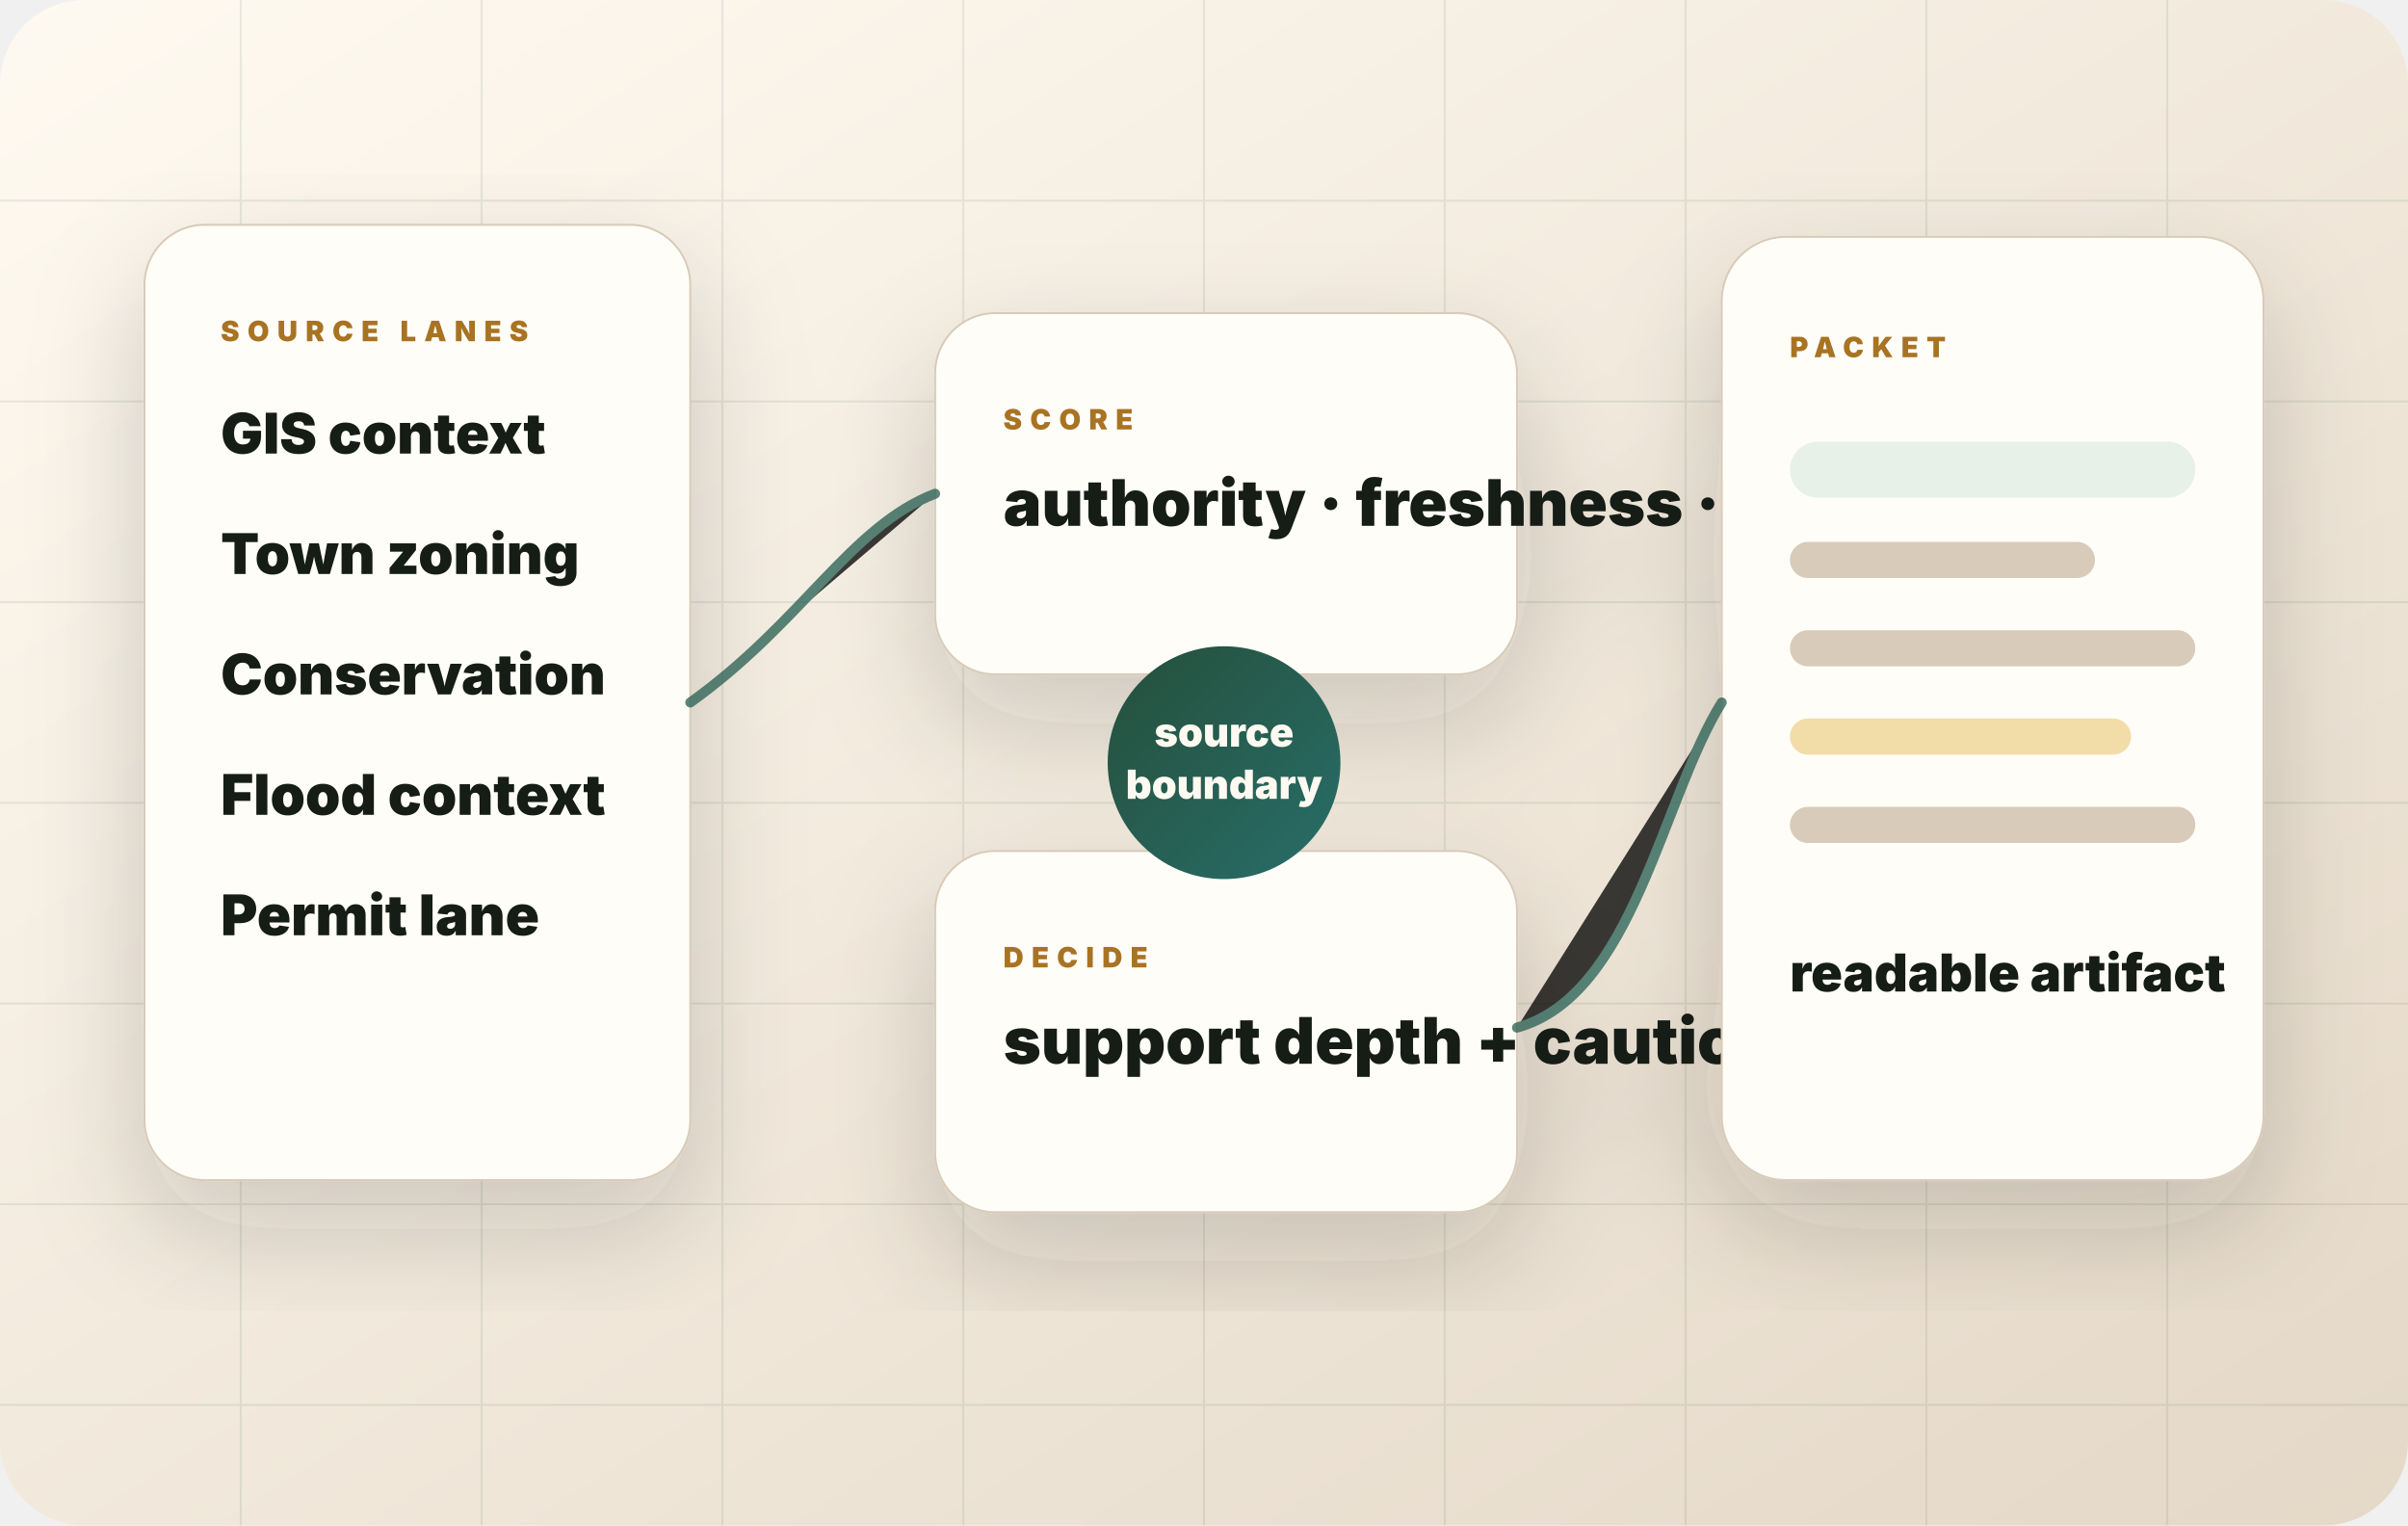
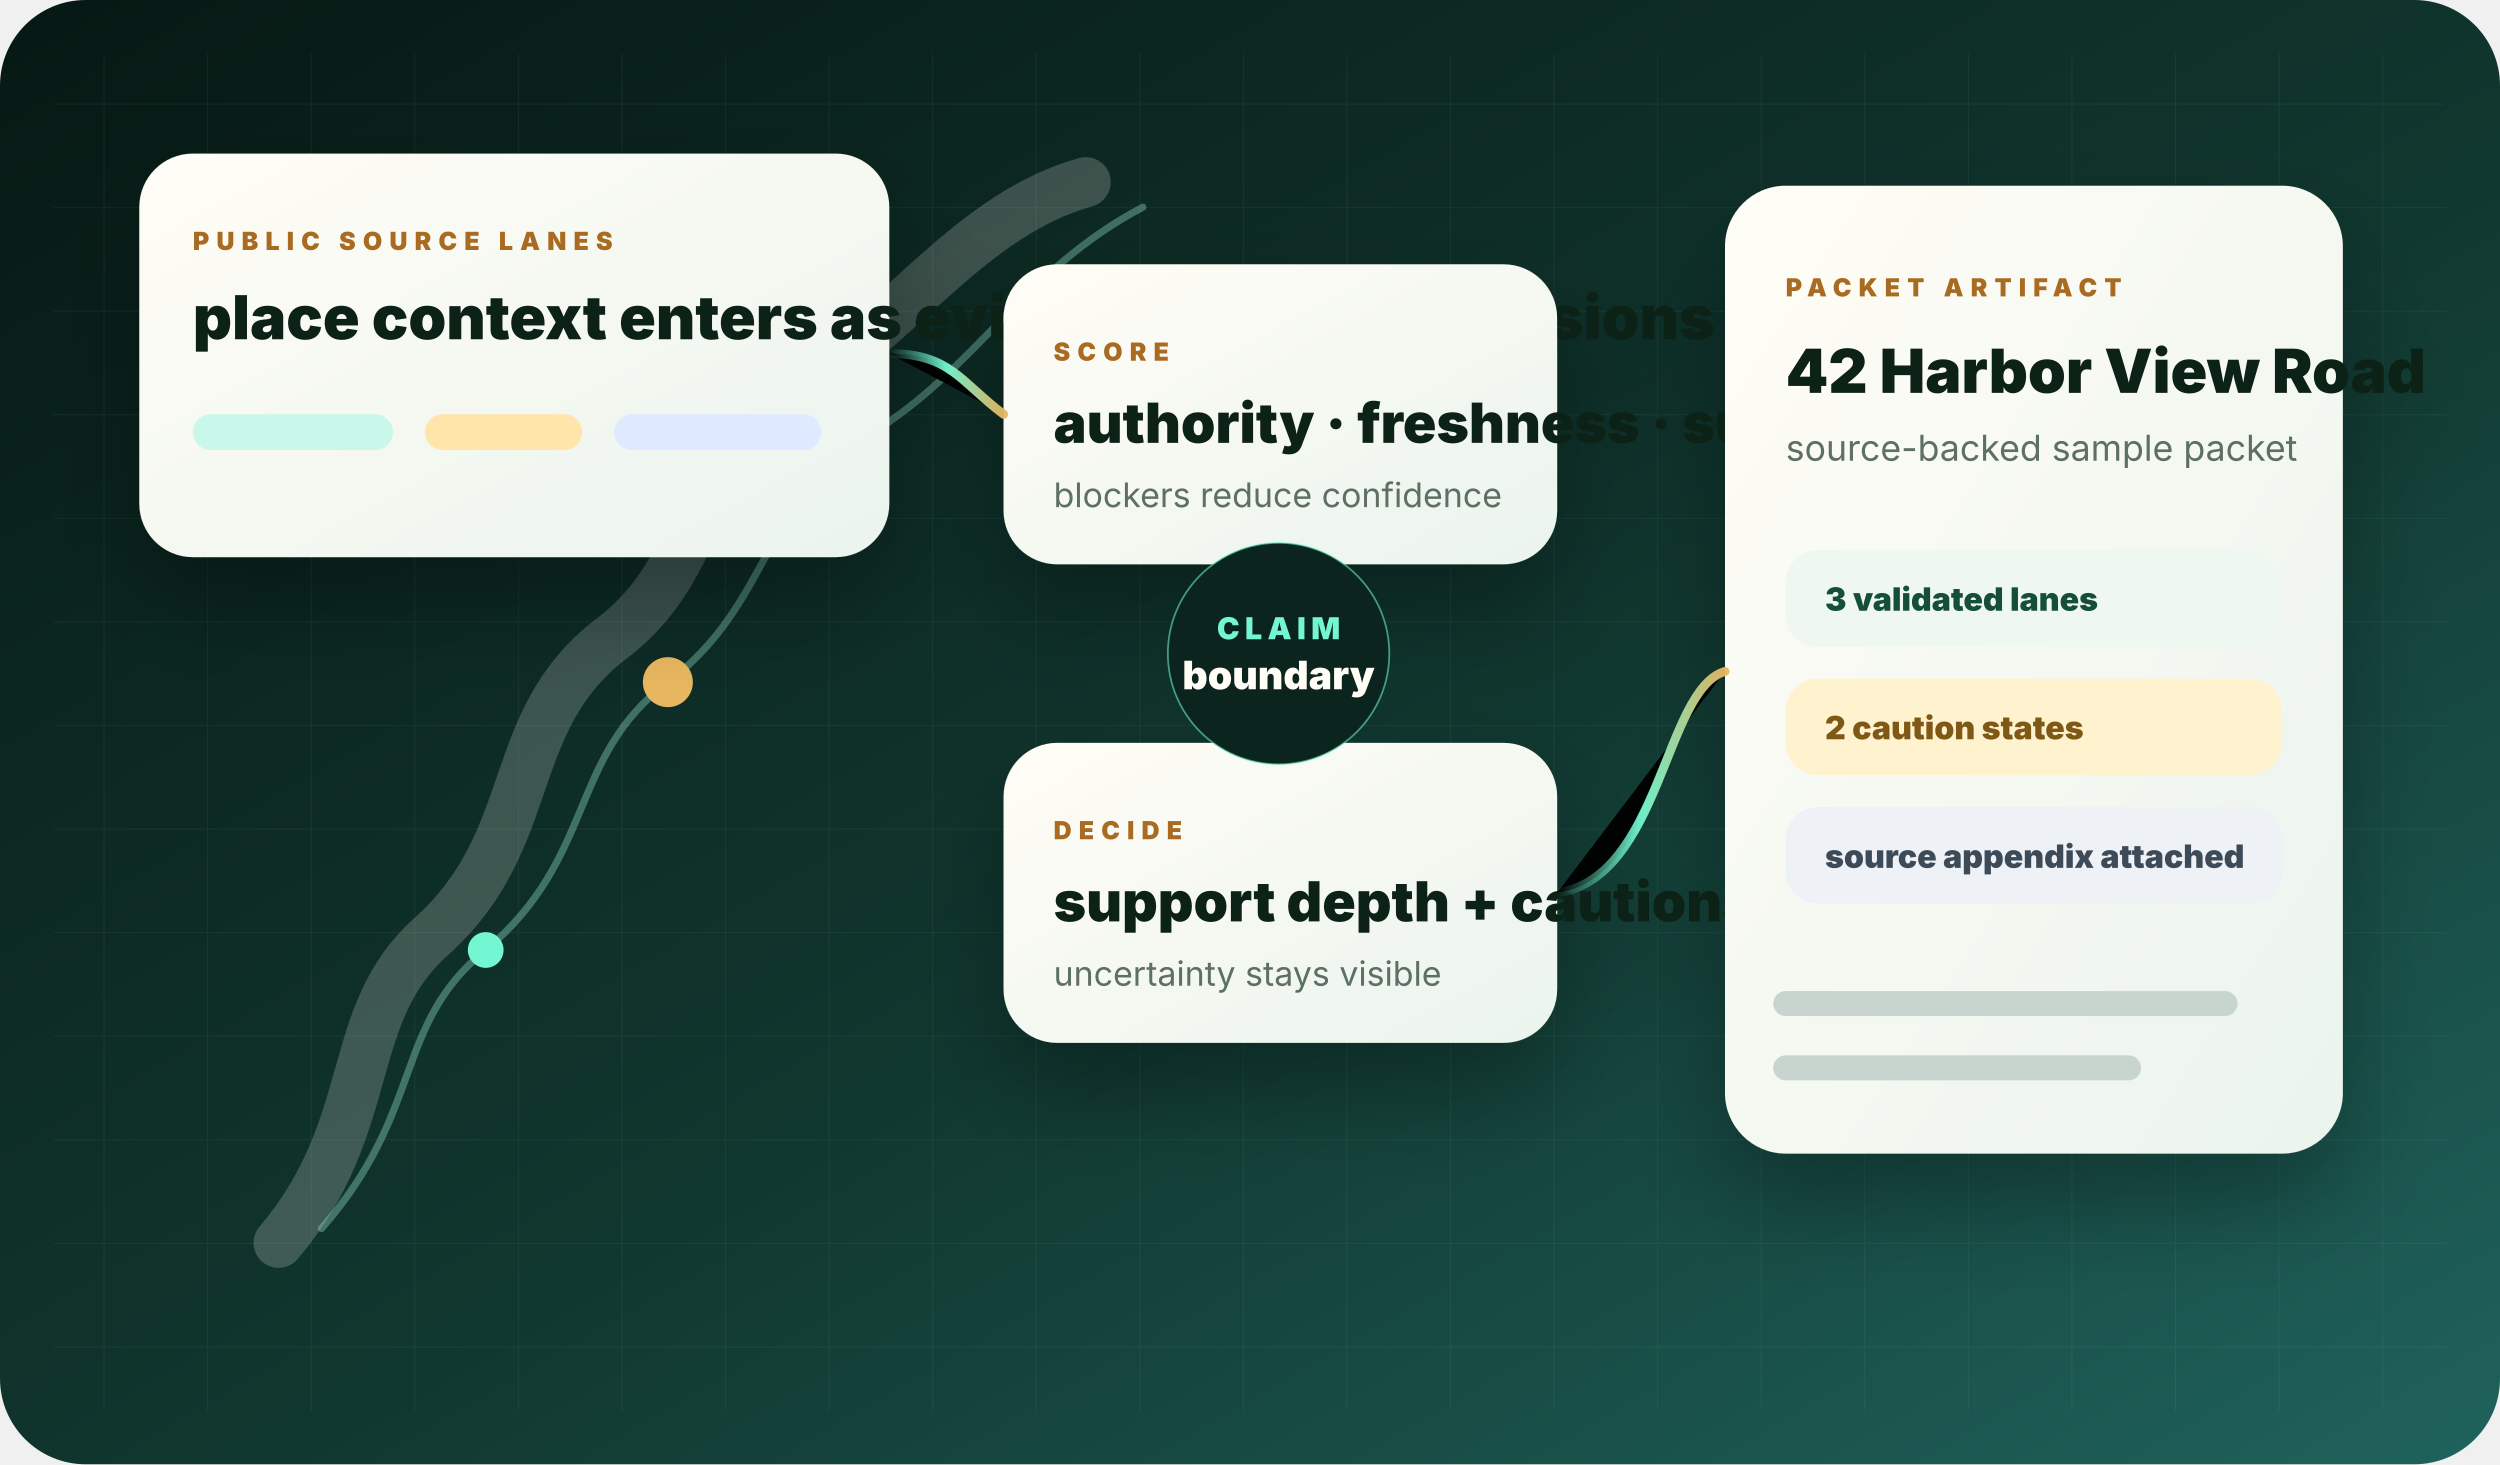
- <svg xmlns="http://www.w3.org/2000/svg" viewBox="0 0 1200 760" role="img" aria-labelledby="title desc">
+ <svg xmlns="http://www.w3.org/2000/svg" viewBox="0 0 1400 820" role="img" aria-labelledby="title desc">
  <defs>
    <linearGradient id="bg" x1="0" y1="0" x2="1" y2="1">
-       <stop stop-color="#fffaf1" />
-       <stop offset="1" stop-color="#e4d8c7" />
+       <stop stop-color="#071813" />
+       <stop offset=".55" stop-color="#10372f" />
+       <stop offset="1" stop-color="#1f635c" />
    </linearGradient>
-     <linearGradient id="green" x1="0" y1="0" x2="1" y2="1">
-       <stop stop-color="#254f3a" />
-       <stop offset="1" stop-color="#286e6a" />
+     <linearGradient id="paper" x1="0" y1="0" x2="1" y2="1">
+       <stop stop-color="#fffdf6" />
+       <stop offset="1" stop-color="#eaf4ed" />
    </linearGradient>
-     <filter id="shadow">
-       <feDropShadow dx="0" dy="24" stdDeviation="28" flood-color="#322a1f" flood-opacity=".18" />
+     <linearGradient id="lane" x1="0" y1="0" x2="1" y2="0">
+       <stop stop-color="#73f7d2" stop-opacity="0" />
+       <stop offset=".5" stop-color="#73f7d2" />
+       <stop offset="1" stop-color="#e9b760" />
+     </linearGradient>
+     <filter id="shadow" x="-20%" y="-20%" width="140%" height="140%">
+       <feDropShadow dx="0" dy="28" stdDeviation="26" flood-color="#000" flood-opacity=".30" />
    </filter>
+     <pattern id="grid" width="58" height="58" patternUnits="userSpaceOnUse">
+       <path d="M58 0H0v58" fill="none" stroke="#fff" stroke-opacity=".055" />
+     </pattern>
  </defs>
-   <rect width="1200" height="760" rx="42" fill="url(#bg)" />
-   <g opacity=".10" stroke="#254f3a">
-     <path d="M0 100H1200M0 200H1200M0 300H1200M0 400H1200M0 500H1200M0 600H1200M0 700H1200M120 0V760M240 0V760M360 0V760M480 0V760M600 0V760M720 0V760M840 0V760M960 0V760M1080 0V760" />
+   <rect width="1400" height="820" rx="48" fill="url(#bg)" />
+   <rect x="30" y="30" width="1340" height="760" rx="38" fill="url(#grid)" />
+   <path d="M156 696C212 630 192 568 242 524C302 470 282 404 342 358C398 316 386 254 446 218C506 180 544 120 608 102" fill="none" stroke="#fffdf6" stroke-opacity=".20" stroke-width="28" stroke-linecap="round" />
+   <path d="M180 688C238 622 220 574 272 532C334 480 318 424 374 382C432 338 426 282 486 244C548 206 572 152 640 116" fill="none" stroke="#9cebd5" stroke-opacity=".36" stroke-width="4" stroke-linecap="round" />
+   <circle cx="374" cy="382" r="14" fill="#e9b760" />
+   <circle cx="486" cy="244" r="10" fill="#73f7d2" />
+   <circle cx="272" cy="532" r="10" fill="#73f7d2" />
+   <g font-family="Inter, Arial" filter="url(#shadow)">
+     <g transform="translate(78 86)">
+       <rect width="420" height="226" rx="30" fill="url(#paper)" />
+       <text x="30" y="54" fill="#a96b20" font-size="14" font-weight="950" letter-spacing="4">PUBLIC SOURCE LANES</text>
+       <text x="30" y="104" fill="#102018" font-size="34" font-weight="900">place context enters as evidence, not conclusions</text>
+       <g transform="translate(30 146)">
+         <rect width="112" height="20" rx="10" fill="#c9f7e9" />
+         <rect x="130" width="88" height="20" rx="10" fill="#ffe5aa" />
+         <rect x="236" width="116" height="20" rx="10" fill="#dfe9ff" />
+       </g>
+     </g>
+     <g transform="translate(562 148)">
+       <rect width="310" height="168" rx="30" fill="url(#paper)" />
+       <text x="28" y="54" fill="#a96b20" font-size="14" font-weight="950" letter-spacing="4">SCORE</text>
+       <text x="28" y="100" fill="#102018" font-size="31" font-weight="900">authority · freshness · support</text>
+       <text x="28" y="136" fill="#5d6f63" font-size="19">blockers reduce confidence</text>
+     </g>
+     <g transform="translate(562 416)">
+       <rect width="310" height="168" rx="30" fill="url(#paper)" />
+       <text x="28" y="54" fill="#a96b20" font-size="14" font-weight="950" letter-spacing="4">DECIDE</text>
+       <text x="28" y="100" fill="#102018" font-size="31" font-weight="900">support depth + cautions</text>
+       <text x="28" y="136" fill="#5d6f63" font-size="19">uncertainty stays visible</text>
+     </g>
+     <g transform="translate(966 104)">
+       <rect width="346" height="542" rx="34" fill="url(#paper)" />
+       <text x="34" y="62" fill="#a96b20" font-size="14" font-weight="950" letter-spacing="4">PACKET ARTIFACT</text>
+       <text x="34" y="116" fill="#102018" font-size="34" font-weight="900">42 Harbor View Road</text>
+       <text x="34" y="154" fill="#5d6f63" font-size="20">source-backed sample packet</text>
+       <rect x="34" y="204" width="278" height="54" rx="18" fill="#eef8f1" />
+       <text x="56" y="238" fill="#174f39" font-size="18" font-weight="900">3 validated lanes</text>
+       <rect x="34" y="276" width="278" height="54" rx="18" fill="#fff2cf" />
+       <text x="56" y="310" fill="#805817" font-size="18" font-weight="900">2 caution states</text>
+       <rect x="34" y="348" width="278" height="54" rx="18" fill="#eef1f6" />
+       <text x="56" y="382" fill="#3d4b59" font-size="18" font-weight="900">source appendix attached</text>
+       <path d="M34 458h246M34 494h192" stroke="#c8d5ce" stroke-width="14" stroke-linecap="round" />
+     </g>
  </g>
-   <g font-family="Inter, Arial" filter="url(#shadow)">
-     <rect x="72" y="112" width="272" height="476" rx="30" fill="#fffdf8" stroke="#d8cbb9" />
-     <text x="110" y="170" fill="#a87324" font-size="14" font-weight="900" letter-spacing="4">SOURCE LANES</text>
-     <text x="110" y="226" fill="#141d18" font-size="28" font-weight="850">GIS context</text>
-     <text x="110" y="286" fill="#141d18" font-size="28" font-weight="850">Town zoning</text>
-     <text x="110" y="346" fill="#141d18" font-size="28" font-weight="850">Conservation</text>
-     <text x="110" y="406" fill="#141d18" font-size="28" font-weight="850">Flood context</text>
-     <text x="110" y="466" fill="#141d18" font-size="28" font-weight="850">Permit lane</text>
-     <rect x="466" y="156" width="290" height="180" rx="30" fill="#fffdf8" stroke="#d8cbb9" />
-     <text x="500" y="214" fill="#a87324" font-size="14" font-weight="900" letter-spacing="4">SCORE</text>
-     <text x="500" y="262" fill="#141d18" font-size="32" font-weight="850">authority · freshness · support</text>
-     <rect x="466" y="424" width="290" height="180" rx="30" fill="#fffdf8" stroke="#d8cbb9" />
-     <text x="500" y="482" fill="#a87324" font-size="14" font-weight="900" letter-spacing="4">DECIDE</text>
-     <text x="500" y="530" fill="#141d18" font-size="32" font-weight="850">support depth + cautions</text>
-     <rect x="858" y="118" width="270" height="470" rx="32" fill="#fffdf8" stroke="#d8cbb9" />
-     <text x="892" y="178" fill="#a87324" font-size="14" font-weight="900" letter-spacing="4">PACKET</text>
-     <rect x="892" y="220" width="202" height="28" rx="14" fill="#e7f1e8" />
-     <rect x="892" y="270" width="152" height="18" rx="9" fill="#d8cbb9" />
-     <rect x="892" y="314" width="202" height="18" rx="9" fill="#d8cbb9" />
-     <rect x="892" y="358" width="170" height="18" rx="9" fill="#f2dca8" />
-     <rect x="892" y="402" width="202" height="18" rx="9" fill="#d8cbb9" />
-     <text x="892" y="494" fill="#141d18" font-size="26" font-weight="850">readable artifact</text>
+   <g stroke="url(#lane)" stroke-width="5" stroke-linecap="round" opacity=".95">
+     <path d="M498 198C532 198 538 214 562 232" />
+     <path d="M716 316V416" />
+     <path d="M872 500C930 492 932 386 966 376" />
  </g>
-   <g stroke="url(#green)" stroke-width="5" stroke-linecap="round" opacity=".76">
-     <path d="M344 350C400 310 424 262 466 246" />
-     <path d="M612 336V424" />
-     <path d="M756 512C814 496 828 398 858 350" />
+   <g font-family="Inter, Arial">
+     <circle cx="716" cy="366" r="62" fill="#0b241d" stroke="#73f7d2" stroke-opacity=".55" />
+     <text x="716" y="358" text-anchor="middle" fill="#73f7d2" font-size="17" font-weight="950" letter-spacing="3">CLAIM</text>
+     <text x="716" y="386" text-anchor="middle" fill="#fffdf6" font-size="22" font-weight="950">boundary</text>
  </g>
-   <circle cx="610" cy="380" r="58" fill="url(#green)" />
-   <text x="610" y="372" text-anchor="middle" fill="#fffaf1" font-family="Inter, Arial" font-size="20" font-weight="950">source</text>
-   <text x="610" y="398" text-anchor="middle" fill="#fffaf1" font-family="Inter, Arial" font-size="20" font-weight="950">boundary</text>
</svg>
